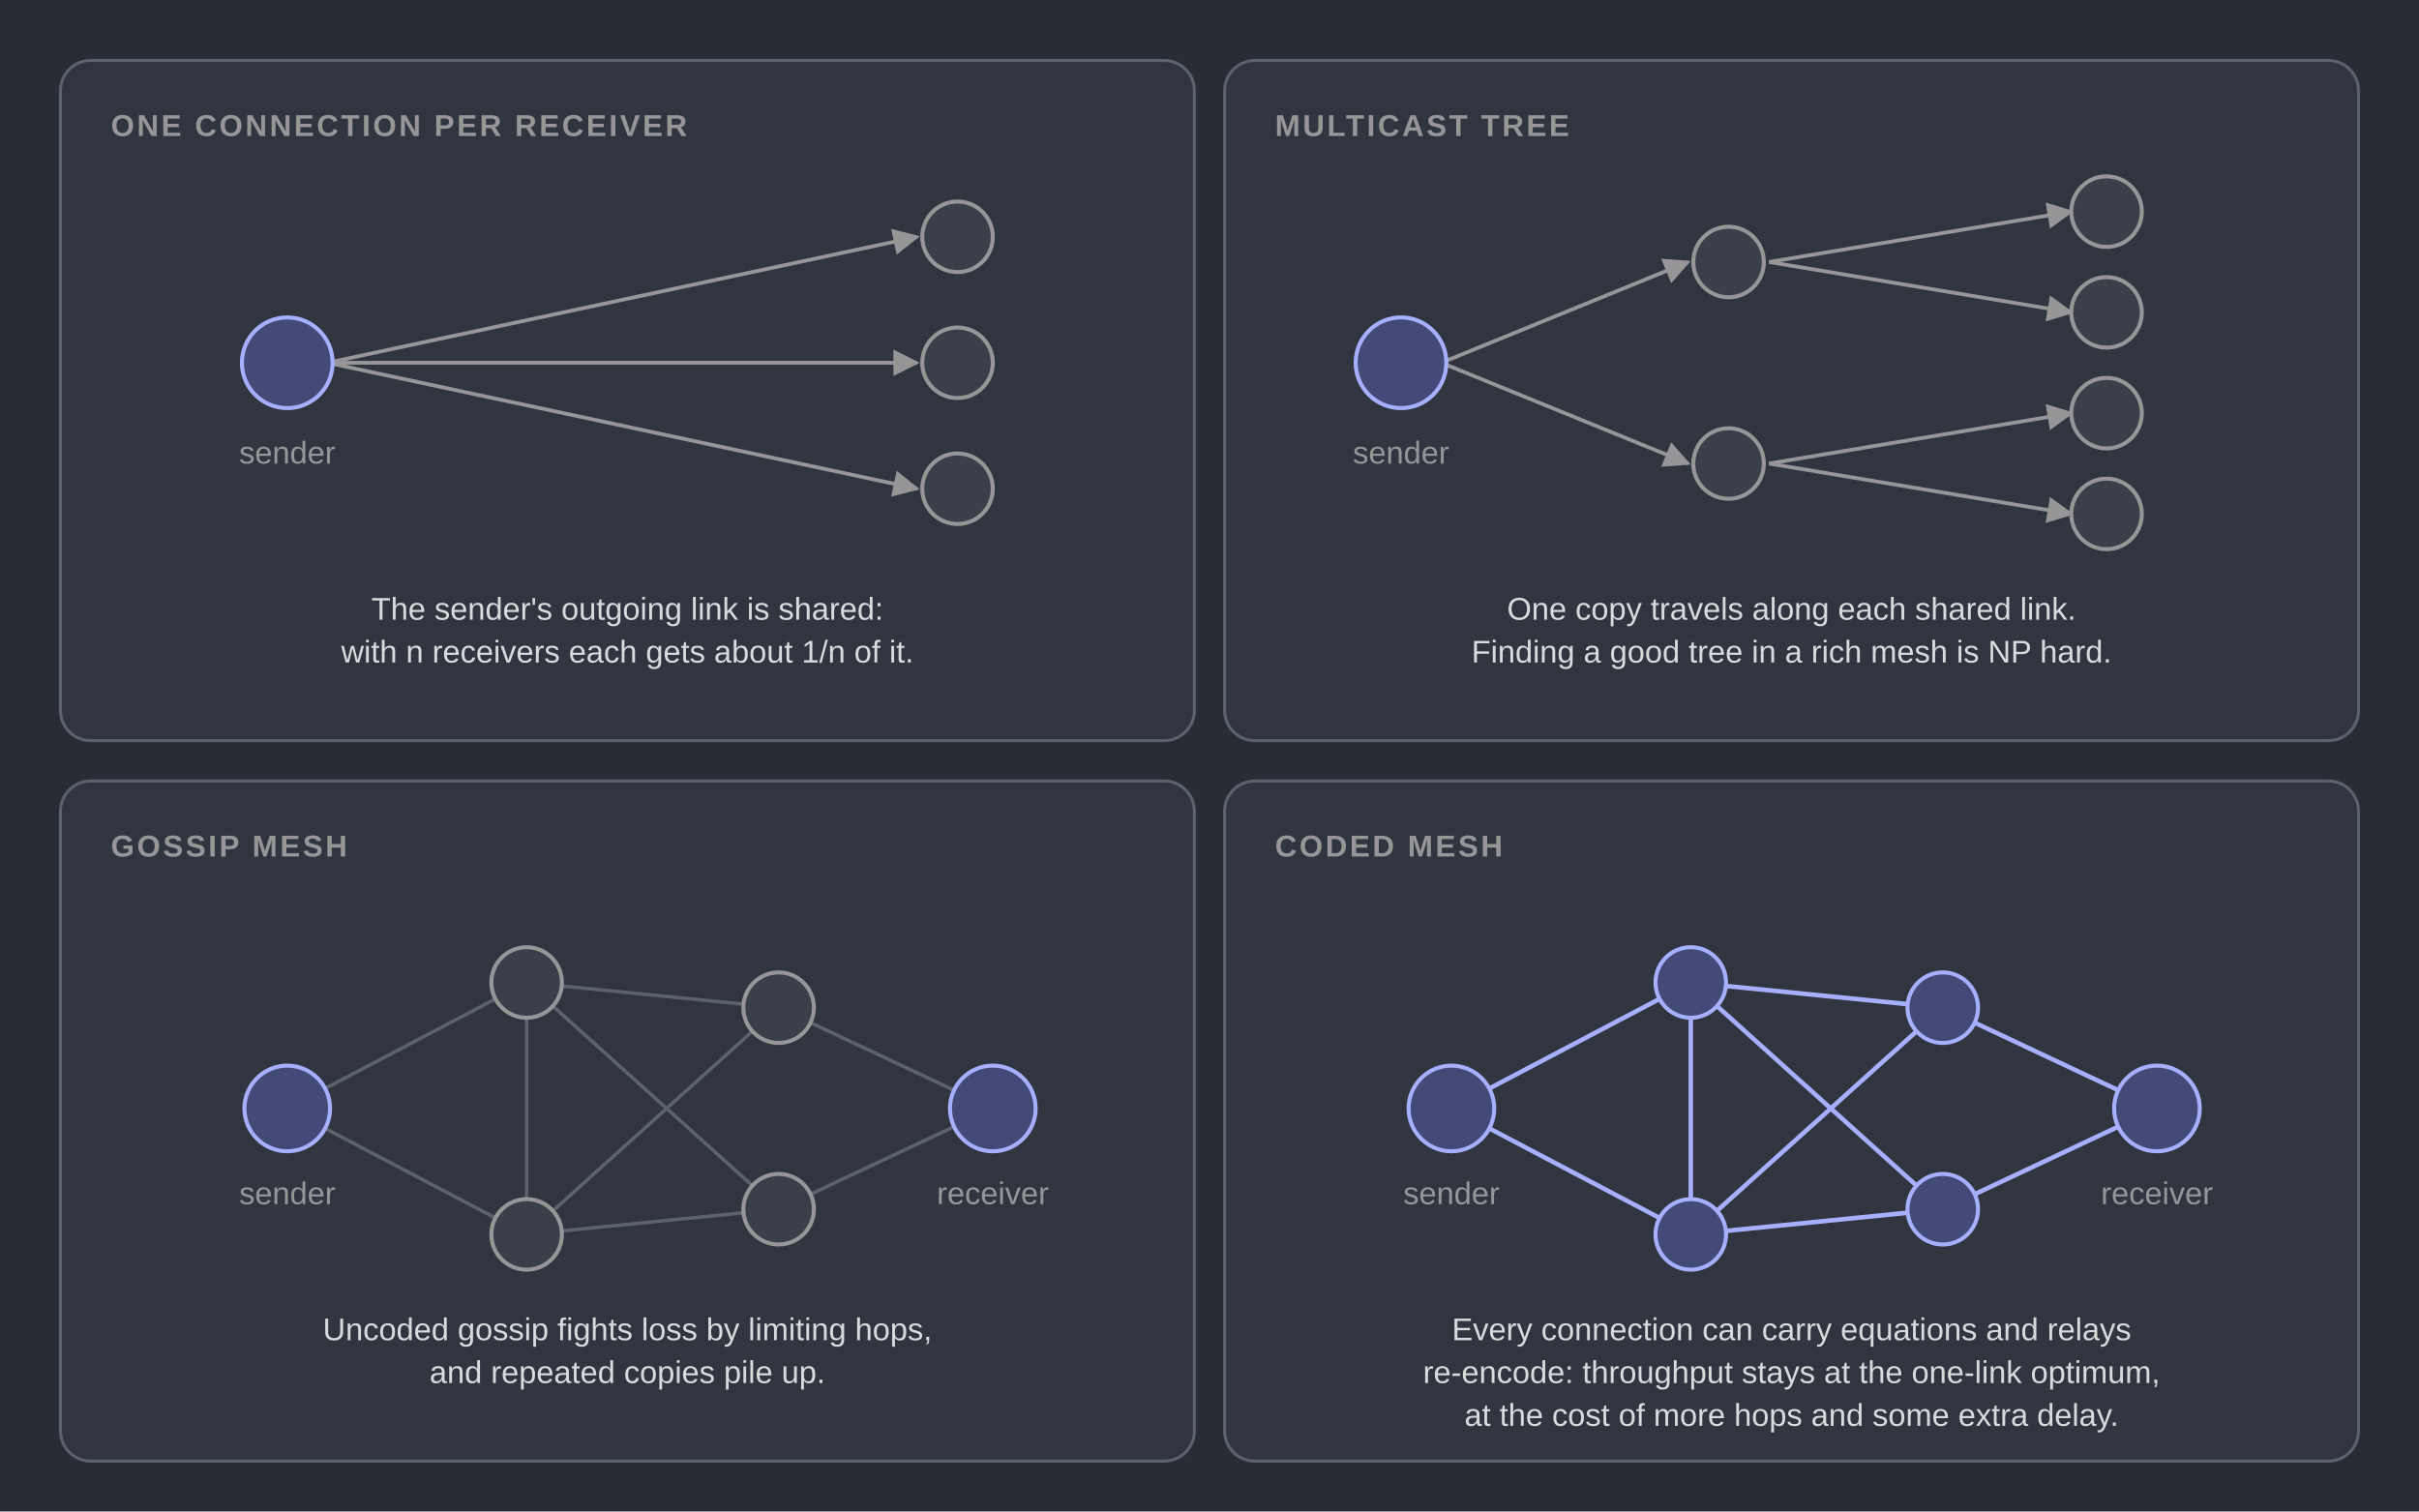
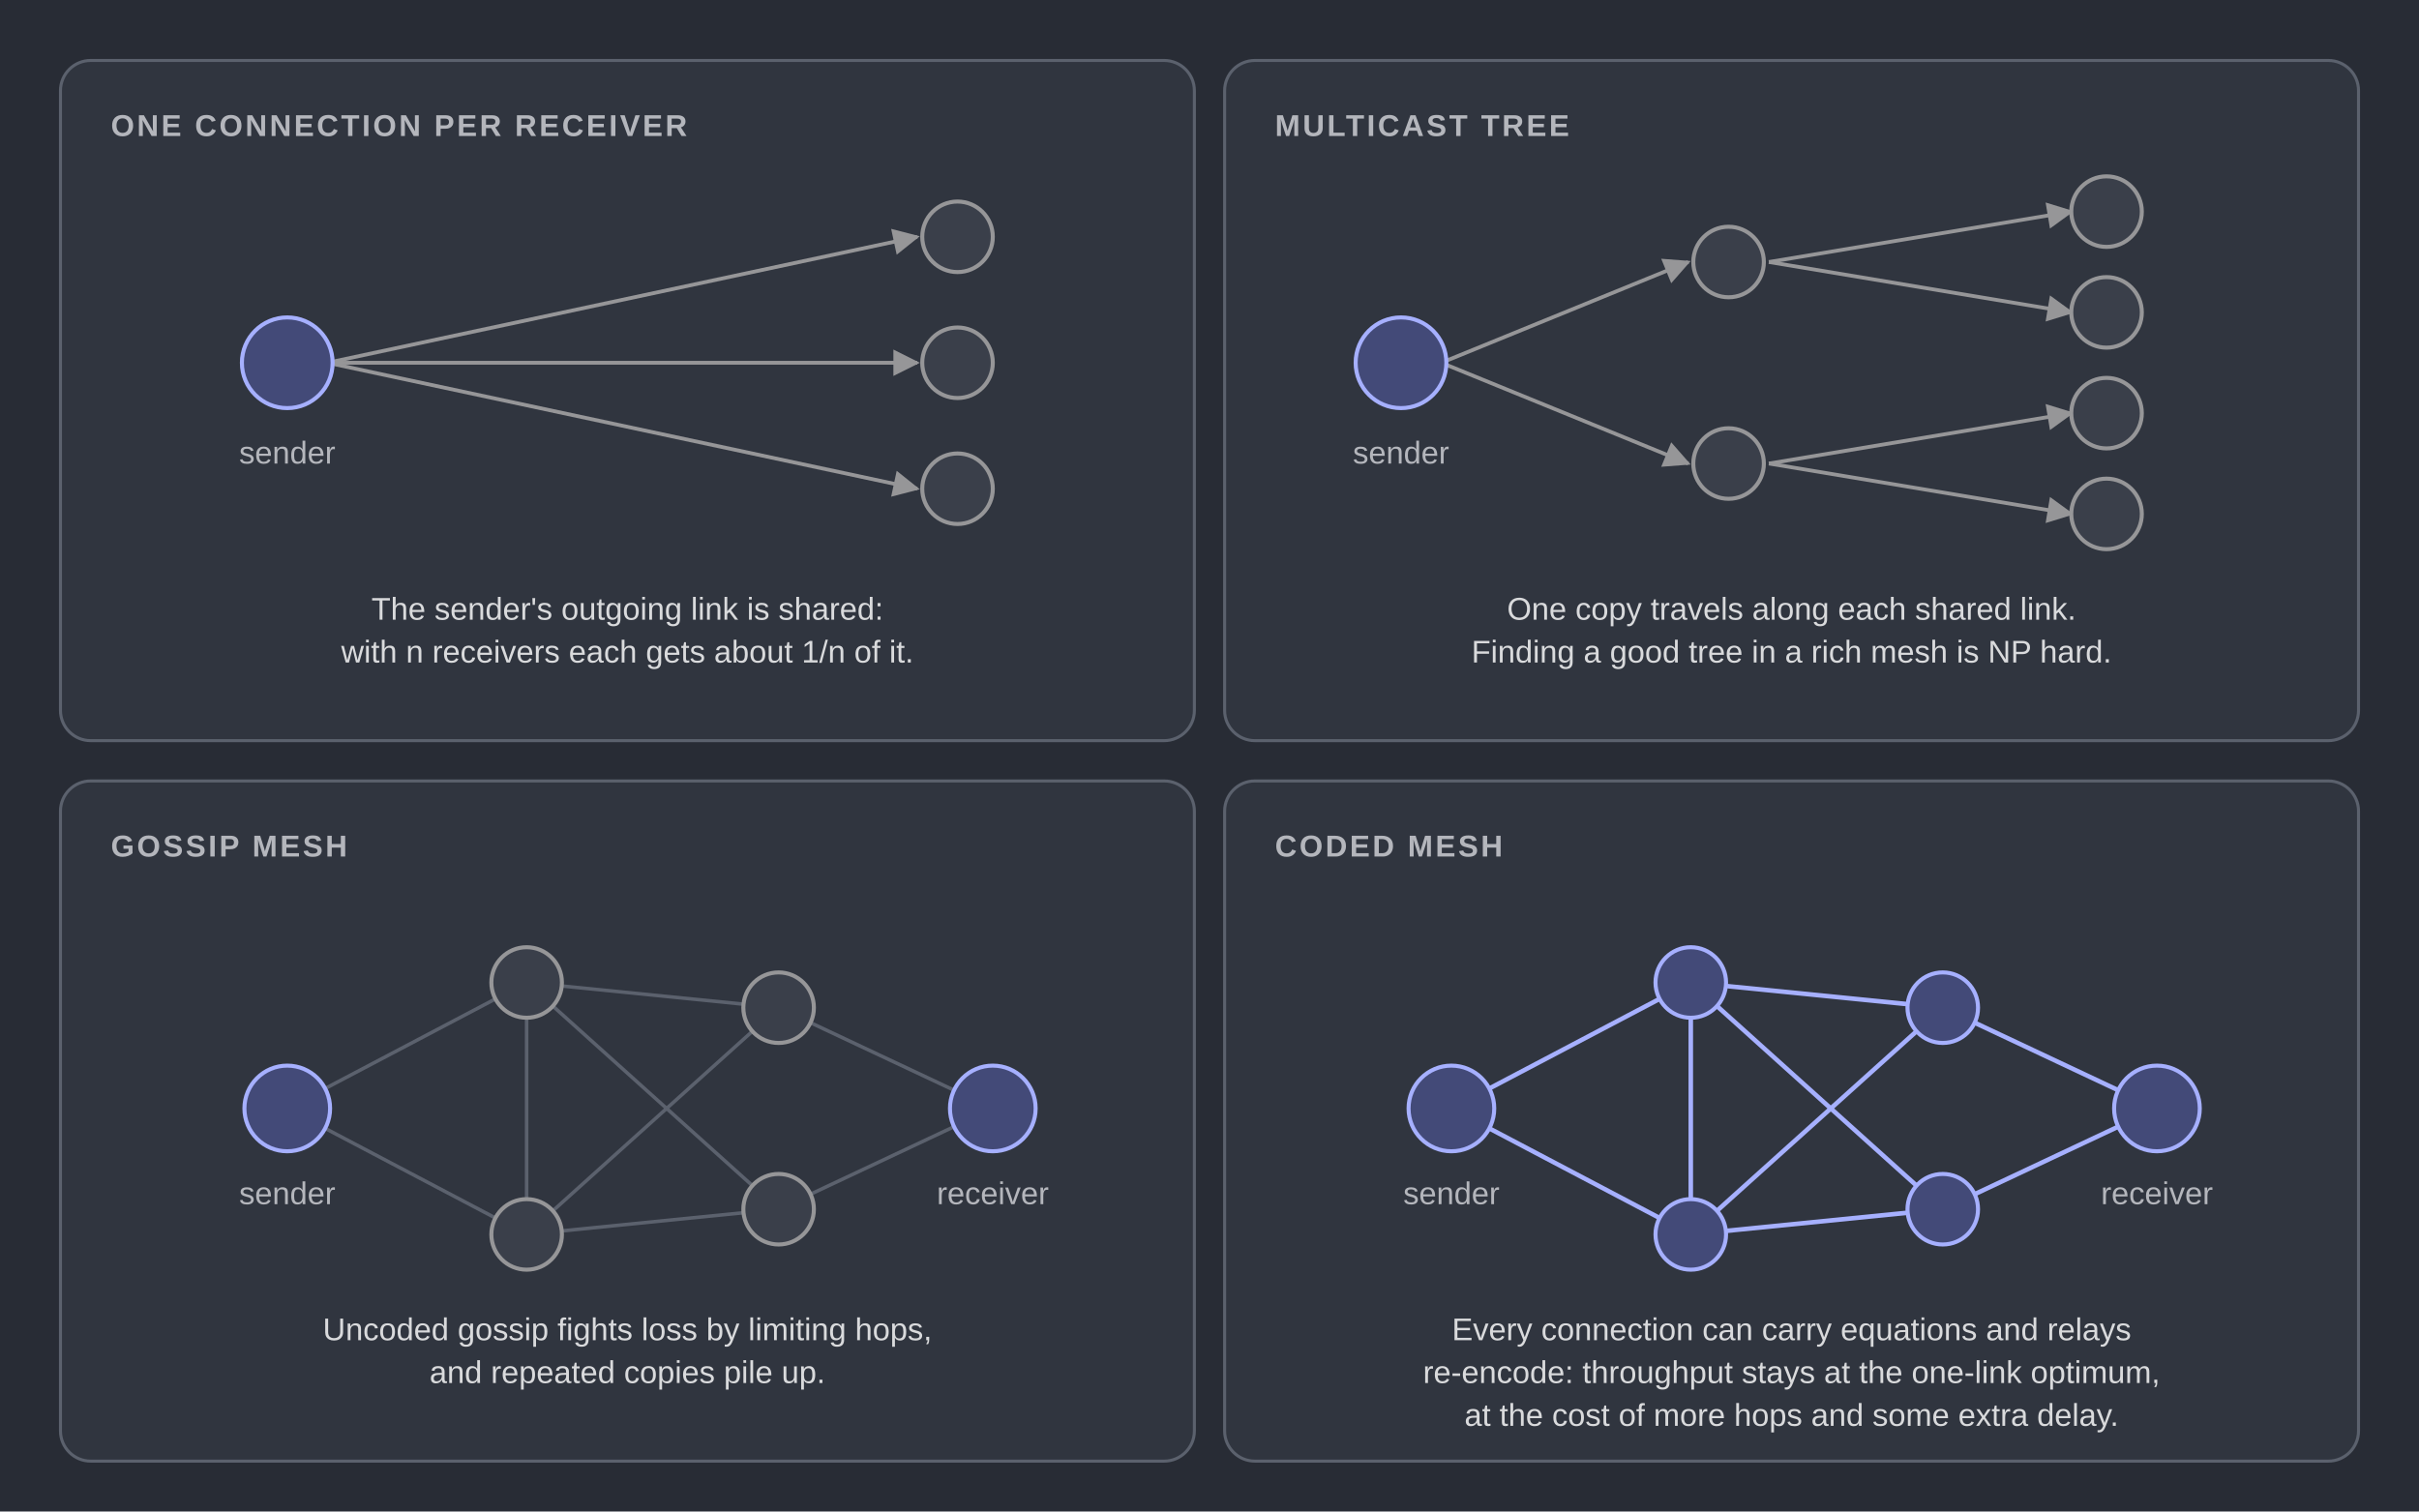
<svg xmlns="http://www.w3.org/2000/svg" viewBox="0 0 960 600" font-family="Helvetica Neue, Arial, sans-serif">
  <defs>
    <marker id="a" viewBox="0 0 10 10" refX="9" refY="5" markerWidth="7" markerHeight="7" orient="auto-start-reverse">
      <path d="M0 0L10 5L0 10z" fill="#969698" />
    </marker>
    <marker id="aw" viewBox="0 0 10 10" refX="9" refY="5" markerWidth="7" markerHeight="7" orient="auto-start-reverse">
      <path d="M0 0L10 5L0 10z" fill="#E3C27A" />
    </marker>
    <marker id="al" viewBox="0 0 10 10" refX="9" refY="5" markerWidth="7" markerHeight="7" orient="auto-start-reverse">
      <path d="M0 0L10 5L0 10z" fill="#A6B0FF" />
    </marker>
    <marker id="ab" viewBox="0 0 10 10" refX="9" refY="5" markerWidth="7" markerHeight="7" orient="auto-start-reverse">
      <path d="M0 0L10 5L0 10z" fill="#93C3EA" />
    </marker>
  </defs>
  <rect width="960" height="600" fill="#282C35" />
  <rect x="24" y="24" width="450" height="270" rx="12" fill="#30353F" stroke="#5B616D" stroke-width="1.2" />
-   <text x="44" y="54" fill="#969698" font-size="12" font-weight="600" text-anchor="start" letter-spacing="1">ONE CONNECTION PER RECEIVER</text>
+   <text x="44" y="54" fill="#B4B6BC" font-size="12" font-weight="600" text-anchor="start" letter-spacing="1">ONE CONNECTION PER RECEIVER</text>
  <text x="249" y="246" fill="#D9DADC" font-size="12.5" font-weight="400" text-anchor="middle">The sender's outgoing link is shared:</text>
  <text x="249" y="263" fill="#D9DADC" font-size="12.5" font-weight="400" text-anchor="middle">with n receivers each gets about 1/n of it.</text>
  <line x1="130" y1="144" x2="364" y2="94" stroke="#969698" stroke-width="1.5" marker-end="url(#a)" />
  <circle cx="380" cy="94" r="14" fill="#3A3F4A" stroke="#969698" stroke-width="1.6" />
  <line x1="130" y1="144" x2="364" y2="144" stroke="#969698" stroke-width="1.5" marker-end="url(#a)" />
  <circle cx="380" cy="144" r="14" fill="#3A3F4A" stroke="#969698" stroke-width="1.6" />
  <line x1="130" y1="144" x2="364" y2="194" stroke="#969698" stroke-width="1.5" marker-end="url(#a)" />
  <circle cx="380" cy="194" r="14" fill="#3A3F4A" stroke="#969698" stroke-width="1.6" />
  <circle cx="114" cy="144" r="18" fill="#434A78" stroke="#A6B0FF" stroke-width="1.6" />
-   <text x="114" y="184" fill="#969698" font-size="12.5" font-weight="400" text-anchor="middle">sender</text>
+   <text x="114" y="184" fill="#B4B6BC" font-size="12.5" font-weight="400" text-anchor="middle">sender</text>
  <rect x="486" y="24" width="450" height="270" rx="12" fill="#30353F" stroke="#5B616D" stroke-width="1.2" />
-   <text x="506" y="54" fill="#969698" font-size="12" font-weight="600" text-anchor="start" letter-spacing="1">MULTICAST TREE</text>
+   <text x="506" y="54" fill="#B4B6BC" font-size="12" font-weight="600" text-anchor="start" letter-spacing="1">MULTICAST TREE</text>
  <text x="711" y="246" fill="#D9DADC" font-size="12.5" font-weight="400" text-anchor="middle">One copy travels along each shared link.</text>
  <text x="711" y="263" fill="#D9DADC" font-size="12.5" font-weight="400" text-anchor="middle">Finding a good tree in a rich mesh is NP hard.</text>
  <line x1="572" y1="144" x2="670" y2="104" stroke="#969698" stroke-width="1.5" marker-end="url(#a)" />
  <circle cx="686" cy="104" r="14" fill="#3A3F4A" stroke="#969698" stroke-width="1.6" />
  <line x1="572" y1="144" x2="670" y2="184" stroke="#969698" stroke-width="1.5" marker-end="url(#a)" />
  <circle cx="686" cy="184" r="14" fill="#3A3F4A" stroke="#969698" stroke-width="1.6" />
  <line x1="702" y1="104" x2="822" y2="84" stroke="#969698" stroke-width="1.5" marker-end="url(#a)" />
  <circle cx="836" cy="84" r="14" fill="#3A3F4A" stroke="#969698" stroke-width="1.6" />
  <line x1="702" y1="104" x2="822" y2="124" stroke="#969698" stroke-width="1.5" marker-end="url(#a)" />
  <circle cx="836" cy="124" r="14" fill="#3A3F4A" stroke="#969698" stroke-width="1.6" />
  <line x1="702" y1="184" x2="822" y2="164" stroke="#969698" stroke-width="1.5" marker-end="url(#a)" />
  <circle cx="836" cy="164" r="14" fill="#3A3F4A" stroke="#969698" stroke-width="1.6" />
  <line x1="702" y1="184" x2="822" y2="204" stroke="#969698" stroke-width="1.5" marker-end="url(#a)" />
  <circle cx="836" cy="204" r="14" fill="#3A3F4A" stroke="#969698" stroke-width="1.6" />
  <circle cx="556" cy="144" r="18" fill="#434A78" stroke="#A6B0FF" stroke-width="1.6" />
-   <text x="556" y="184" fill="#969698" font-size="12.5" font-weight="400" text-anchor="middle">sender</text>
+   <text x="556" y="184" fill="#B4B6BC" font-size="12.5" font-weight="400" text-anchor="middle">sender</text>
  <rect x="24" y="310" width="450" height="270" rx="12" fill="#30353F" stroke="#5B616D" stroke-width="1.2" />
-   <text x="44" y="340" fill="#969698" font-size="12" font-weight="600" text-anchor="start" letter-spacing="1">GOSSIP MESH</text>
+   <text x="44" y="340" fill="#B4B6BC" font-size="12" font-weight="600" text-anchor="start" letter-spacing="1">GOSSIP MESH</text>
  <text x="249" y="532" fill="#D9DADC" font-size="12.5" font-weight="400" text-anchor="middle">Uncoded gossip fights loss by limiting hops,</text>
  <text x="249" y="549" fill="#D9DADC" font-size="12.5" font-weight="400" text-anchor="middle">and repeated copies pile up.</text>
  <line x1="114" y1="440" x2="209" y2="390" stroke="#5B616D" stroke-width="1.4" />
  <line x1="114" y1="440" x2="209" y2="490" stroke="#5B616D" stroke-width="1.4" />
  <line x1="209" y1="390" x2="209" y2="490" stroke="#5B616D" stroke-width="1.4" />
  <line x1="209" y1="390" x2="309" y2="400" stroke="#5B616D" stroke-width="1.4" />
  <line x1="209" y1="390" x2="309" y2="480" stroke="#5B616D" stroke-width="1.4" />
  <line x1="209" y1="490" x2="309" y2="400" stroke="#5B616D" stroke-width="1.4" />
  <line x1="209" y1="490" x2="309" y2="480" stroke="#5B616D" stroke-width="1.4" />
  <line x1="309" y1="400" x2="394" y2="440" stroke="#5B616D" stroke-width="1.4" />
  <line x1="309" y1="480" x2="394" y2="440" stroke="#5B616D" stroke-width="1.4" />
  <circle cx="114" cy="440" r="17" fill="#434A78" stroke="#A6B0FF" stroke-width="1.6" />
  <circle cx="209" cy="390" r="14" fill="#3A3F4A" stroke="#969698" stroke-width="1.6" />
  <circle cx="209" cy="490" r="14" fill="#3A3F4A" stroke="#969698" stroke-width="1.6" />
  <circle cx="309" cy="400" r="14" fill="#3A3F4A" stroke="#969698" stroke-width="1.6" />
  <circle cx="309" cy="480" r="14" fill="#3A3F4A" stroke="#969698" stroke-width="1.6" />
  <circle cx="394" cy="440" r="17" fill="#434A78" stroke="#A6B0FF" stroke-width="1.6" />
-   <text x="114" y="478" fill="#969698" font-size="12.5" font-weight="400" text-anchor="middle">sender</text>
-   <text x="394" y="478" fill="#969698" font-size="12.5" font-weight="400" text-anchor="middle">receiver</text>
+   <text x="114" y="478" fill="#B4B6BC" font-size="12.5" font-weight="400" text-anchor="middle">sender</text>
+   <text x="394" y="478" fill="#B4B6BC" font-size="12.5" font-weight="400" text-anchor="middle">receiver</text>
  <rect x="486" y="310" width="450" height="270" rx="12" fill="#30353F" stroke="#5B616D" stroke-width="1.2" />
-   <text x="506" y="340" fill="#969698" font-size="12" font-weight="600" text-anchor="start" letter-spacing="1">CODED MESH</text>
+   <text x="506" y="340" fill="#B4B6BC" font-size="12" font-weight="600" text-anchor="start" letter-spacing="1">CODED MESH</text>
  <text x="711" y="532" fill="#D9DADC" font-size="12.5" font-weight="400" text-anchor="middle">Every connection can carry equations and relays</text>
  <text x="711" y="549" fill="#D9DADC" font-size="12.5" font-weight="400" text-anchor="middle">re-encode: throughput stays at the one-link optimum,</text>
  <text x="711" y="566" fill="#D9DADC" font-size="12.5" font-weight="400" text-anchor="middle">at the cost of more hops and some extra delay.</text>
  <line x1="576" y1="440" x2="671" y2="390" stroke="#A6B0FF" stroke-width="1.8" />
  <line x1="576" y1="440" x2="671" y2="490" stroke="#A6B0FF" stroke-width="1.8" />
  <line x1="671" y1="390" x2="671" y2="490" stroke="#A6B0FF" stroke-width="1.8" />
  <line x1="671" y1="390" x2="771" y2="400" stroke="#A6B0FF" stroke-width="1.8" />
  <line x1="671" y1="390" x2="771" y2="480" stroke="#A6B0FF" stroke-width="1.8" />
  <line x1="671" y1="490" x2="771" y2="400" stroke="#A6B0FF" stroke-width="1.8" />
  <line x1="671" y1="490" x2="771" y2="480" stroke="#A6B0FF" stroke-width="1.8" />
  <line x1="771" y1="400" x2="856" y2="440" stroke="#A6B0FF" stroke-width="1.8" />
  <line x1="771" y1="480" x2="856" y2="440" stroke="#A6B0FF" stroke-width="1.8" />
  <circle cx="576" cy="440" r="17" fill="#434A78" stroke="#A6B0FF" stroke-width="1.6" />
  <circle cx="671" cy="390" r="14" fill="#434A78" stroke="#A6B0FF" stroke-width="1.6" />
  <circle cx="671" cy="490" r="14" fill="#434A78" stroke="#A6B0FF" stroke-width="1.6" />
  <circle cx="771" cy="400" r="14" fill="#434A78" stroke="#A6B0FF" stroke-width="1.6" />
  <circle cx="771" cy="480" r="14" fill="#434A78" stroke="#A6B0FF" stroke-width="1.6" />
  <circle cx="856" cy="440" r="17" fill="#434A78" stroke="#A6B0FF" stroke-width="1.6" />
-   <text x="576" y="478" fill="#969698" font-size="12.5" font-weight="400" text-anchor="middle">sender</text>
-   <text x="856" y="478" fill="#969698" font-size="12.5" font-weight="400" text-anchor="middle">receiver</text>
+   <text x="576" y="478" fill="#B4B6BC" font-size="12.5" font-weight="400" text-anchor="middle">sender</text>
+   <text x="856" y="478" fill="#B4B6BC" font-size="12.5" font-weight="400" text-anchor="middle">receiver</text>
</svg>
